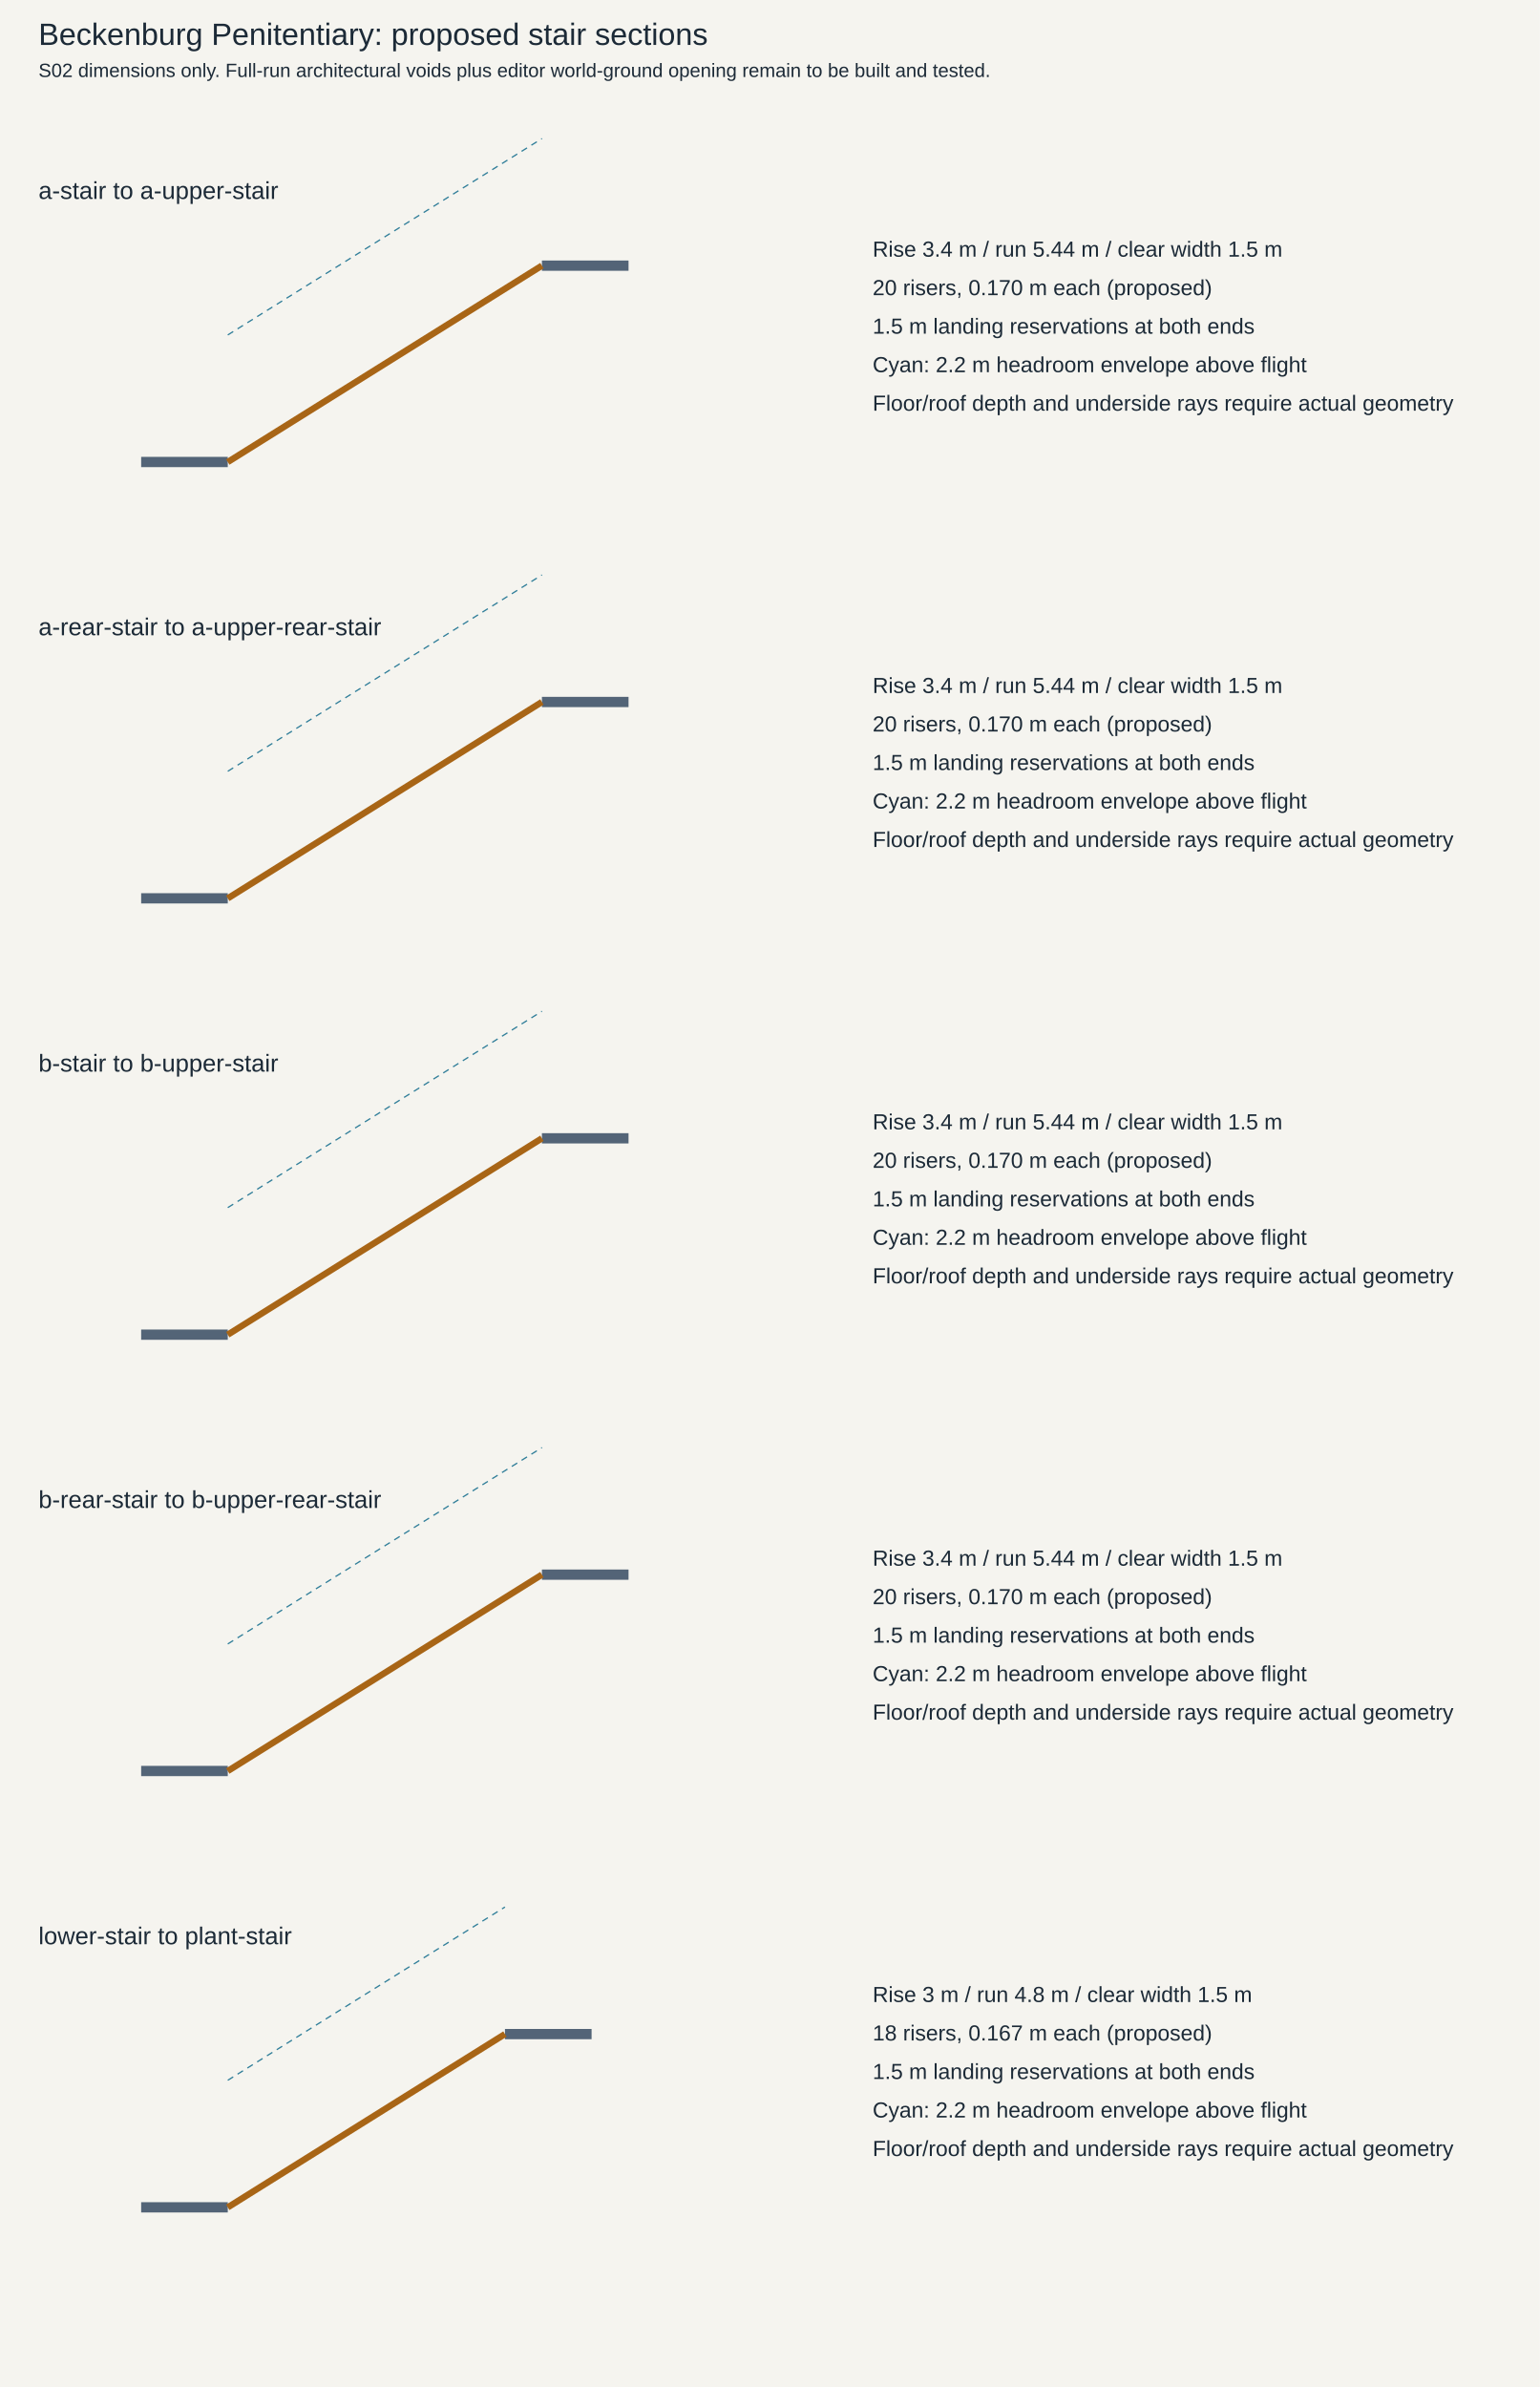
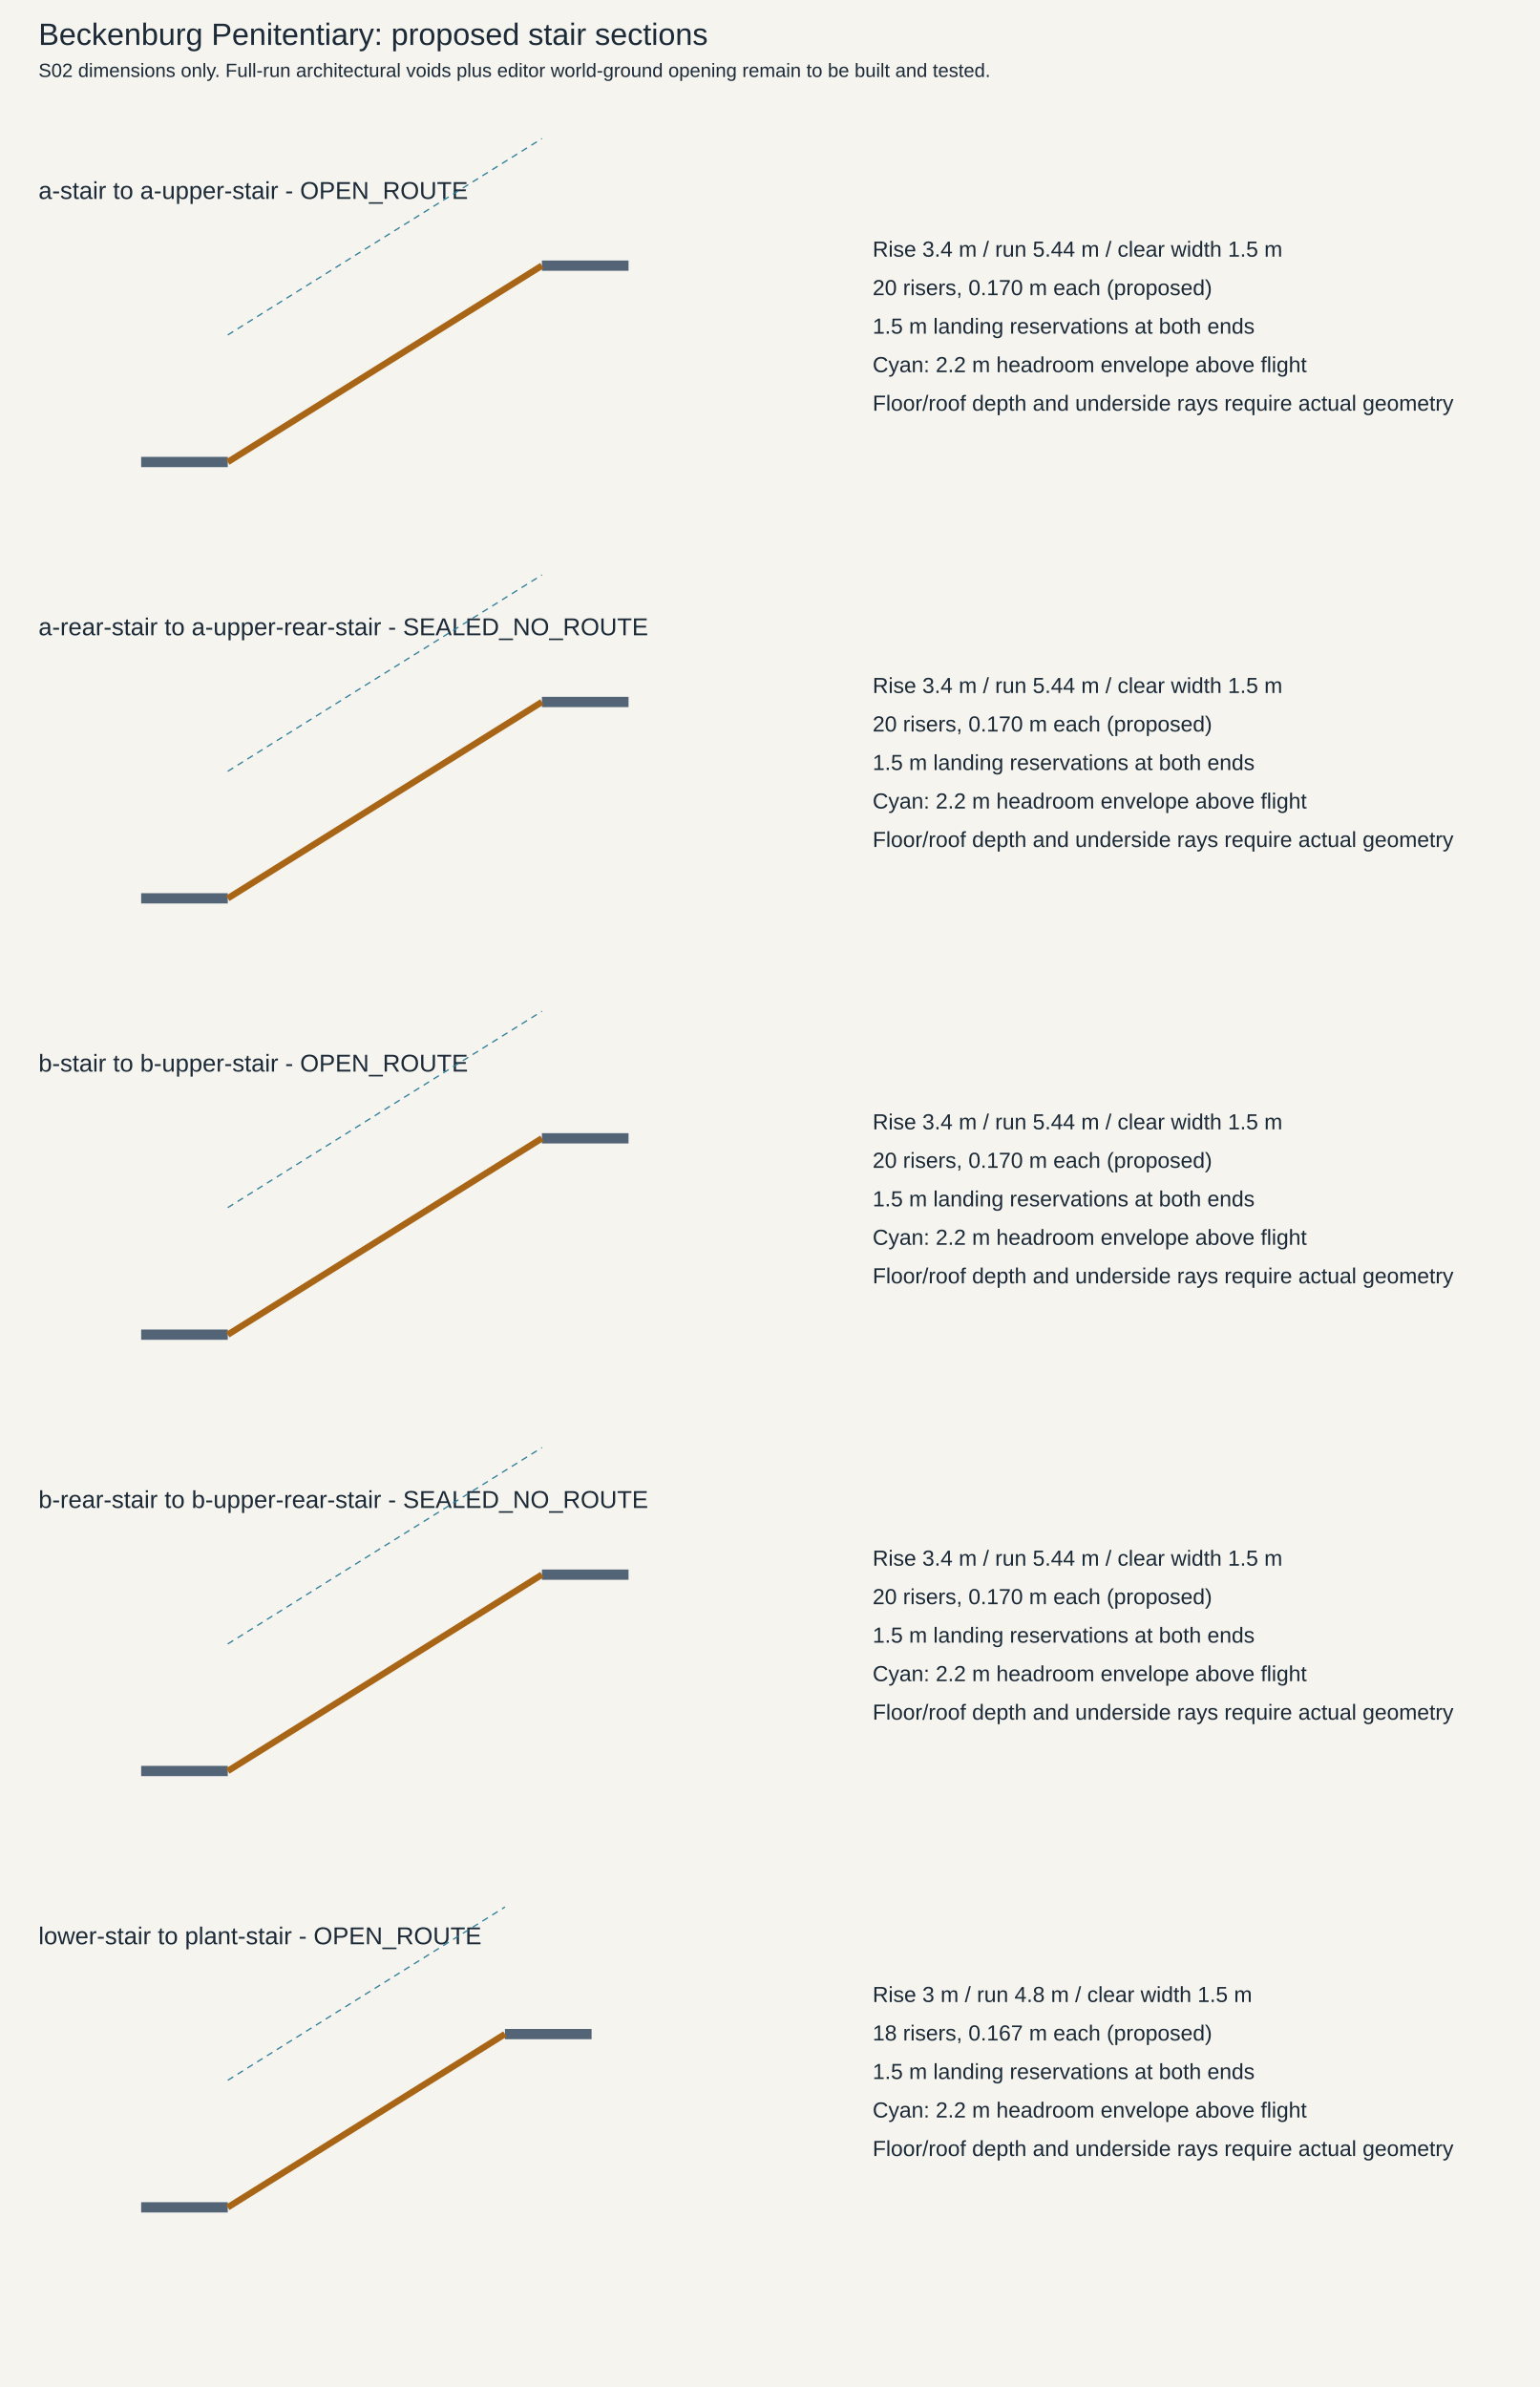
<svg xmlns="http://www.w3.org/2000/svg" width="1200" height="1860" viewBox="0 0 1200 1860">
  <rect width="1200" height="1860" fill="#f5f4ef" />
  <g font-family="Arial" fill="#1c2a37">
    <text x="30" y="35" font-size="24">Beckenburg Penitentiary: proposed stair sections</text>
    <text x="30" y="60" font-size="15">S02 dimensions only. Full-run architectural voids plus editor world-ground opening remain to be built and tested.</text>
-     <text x="30" y="155" font-size="19">a-stair to a-upper-stair</text>
+     <text x="30" y="155" font-size="19">a-stair to a-upper-stair - OPEN_ROUTE</text>
    <path d="M110,360 H177.5 M422.3,207.0 h67.5" stroke="#536477" stroke-width="8" fill="none" />
    <path d="M177.5,360 L422.3,207.0" stroke="#a86516" stroke-width="5" />
    <path d="M177.5,261.0 L422.3,108" stroke="#307e99" stroke-dasharray="5 4" fill="none" />
    <text x="680" y="200" font-size="17">Rise 3.4 m / run 5.44 m / clear width 1.5 m</text>
    <text x="680" y="230" font-size="17">20 risers, 0.170 m each (proposed)</text>
    <text x="680" y="260" font-size="17">1.5 m landing reservations at both ends</text>
    <text x="680" y="290" font-size="17">Cyan: 2.2 m headroom envelope above flight</text>
    <text x="680" y="320" font-size="17">Floor/roof depth and underside rays require actual geometry</text>
-     <text x="30" y="495" font-size="19">a-rear-stair to a-upper-rear-stair</text>
+     <text x="30" y="495" font-size="19">a-rear-stair to a-upper-rear-stair - SEALED_NO_ROUTE</text>
    <path d="M110,700 H177.5 M422.3,547.0 h67.5" stroke="#536477" stroke-width="8" fill="none" />
    <path d="M177.5,700 L422.3,547.0" stroke="#a86516" stroke-width="5" />
    <path d="M177.5,601.0 L422.3,448.0" stroke="#307e99" stroke-dasharray="5 4" fill="none" />
    <text x="680" y="540" font-size="17">Rise 3.4 m / run 5.44 m / clear width 1.5 m</text>
    <text x="680" y="570" font-size="17">20 risers, 0.170 m each (proposed)</text>
    <text x="680" y="600" font-size="17">1.5 m landing reservations at both ends</text>
    <text x="680" y="630" font-size="17">Cyan: 2.2 m headroom envelope above flight</text>
    <text x="680" y="660" font-size="17">Floor/roof depth and underside rays require actual geometry</text>
-     <text x="30" y="835" font-size="19">b-stair to b-upper-stair</text>
+     <text x="30" y="835" font-size="19">b-stair to b-upper-stair - OPEN_ROUTE</text>
    <path d="M110,1040 H177.5 M422.3,887.0 h67.5" stroke="#536477" stroke-width="8" fill="none" />
    <path d="M177.5,1040 L422.3,887.0" stroke="#a86516" stroke-width="5" />
    <path d="M177.5,941.0 L422.3,788.0" stroke="#307e99" stroke-dasharray="5 4" fill="none" />
    <text x="680" y="880" font-size="17">Rise 3.4 m / run 5.44 m / clear width 1.5 m</text>
    <text x="680" y="910" font-size="17">20 risers, 0.170 m each (proposed)</text>
    <text x="680" y="940" font-size="17">1.5 m landing reservations at both ends</text>
    <text x="680" y="970" font-size="17">Cyan: 2.2 m headroom envelope above flight</text>
    <text x="680" y="1000" font-size="17">Floor/roof depth and underside rays require actual geometry</text>
-     <text x="30" y="1175" font-size="19">b-rear-stair to b-upper-rear-stair</text>
+     <text x="30" y="1175" font-size="19">b-rear-stair to b-upper-rear-stair - SEALED_NO_ROUTE</text>
    <path d="M110,1380 H177.5 M422.3,1227.0 h67.5" stroke="#536477" stroke-width="8" fill="none" />
    <path d="M177.5,1380 L422.3,1227.0" stroke="#a86516" stroke-width="5" />
    <path d="M177.5,1281.0 L422.3,1128.0" stroke="#307e99" stroke-dasharray="5 4" fill="none" />
    <text x="680" y="1220" font-size="17">Rise 3.4 m / run 5.44 m / clear width 1.5 m</text>
    <text x="680" y="1250" font-size="17">20 risers, 0.170 m each (proposed)</text>
    <text x="680" y="1280" font-size="17">1.5 m landing reservations at both ends</text>
    <text x="680" y="1310" font-size="17">Cyan: 2.2 m headroom envelope above flight</text>
    <text x="680" y="1340" font-size="17">Floor/roof depth and underside rays require actual geometry</text>
-     <text x="30" y="1515" font-size="19">lower-stair to plant-stair</text>
+     <text x="30" y="1515" font-size="19">lower-stair to plant-stair - OPEN_ROUTE</text>
    <path d="M110,1720 H177.5 M393.5,1585 h67.5" stroke="#536477" stroke-width="8" fill="none" />
    <path d="M177.5,1720 L393.5,1585" stroke="#a86516" stroke-width="5" />
    <path d="M177.5,1621.0 L393.5,1486.0" stroke="#307e99" stroke-dasharray="5 4" fill="none" />
    <text x="680" y="1560" font-size="17">Rise 3 m / run 4.8 m / clear width 1.5 m</text>
    <text x="680" y="1590" font-size="17">18 risers, 0.167 m each (proposed)</text>
    <text x="680" y="1620" font-size="17">1.5 m landing reservations at both ends</text>
    <text x="680" y="1650" font-size="17">Cyan: 2.2 m headroom envelope above flight</text>
    <text x="680" y="1680" font-size="17">Floor/roof depth and underside rays require actual geometry</text>
  </g>
</svg>
